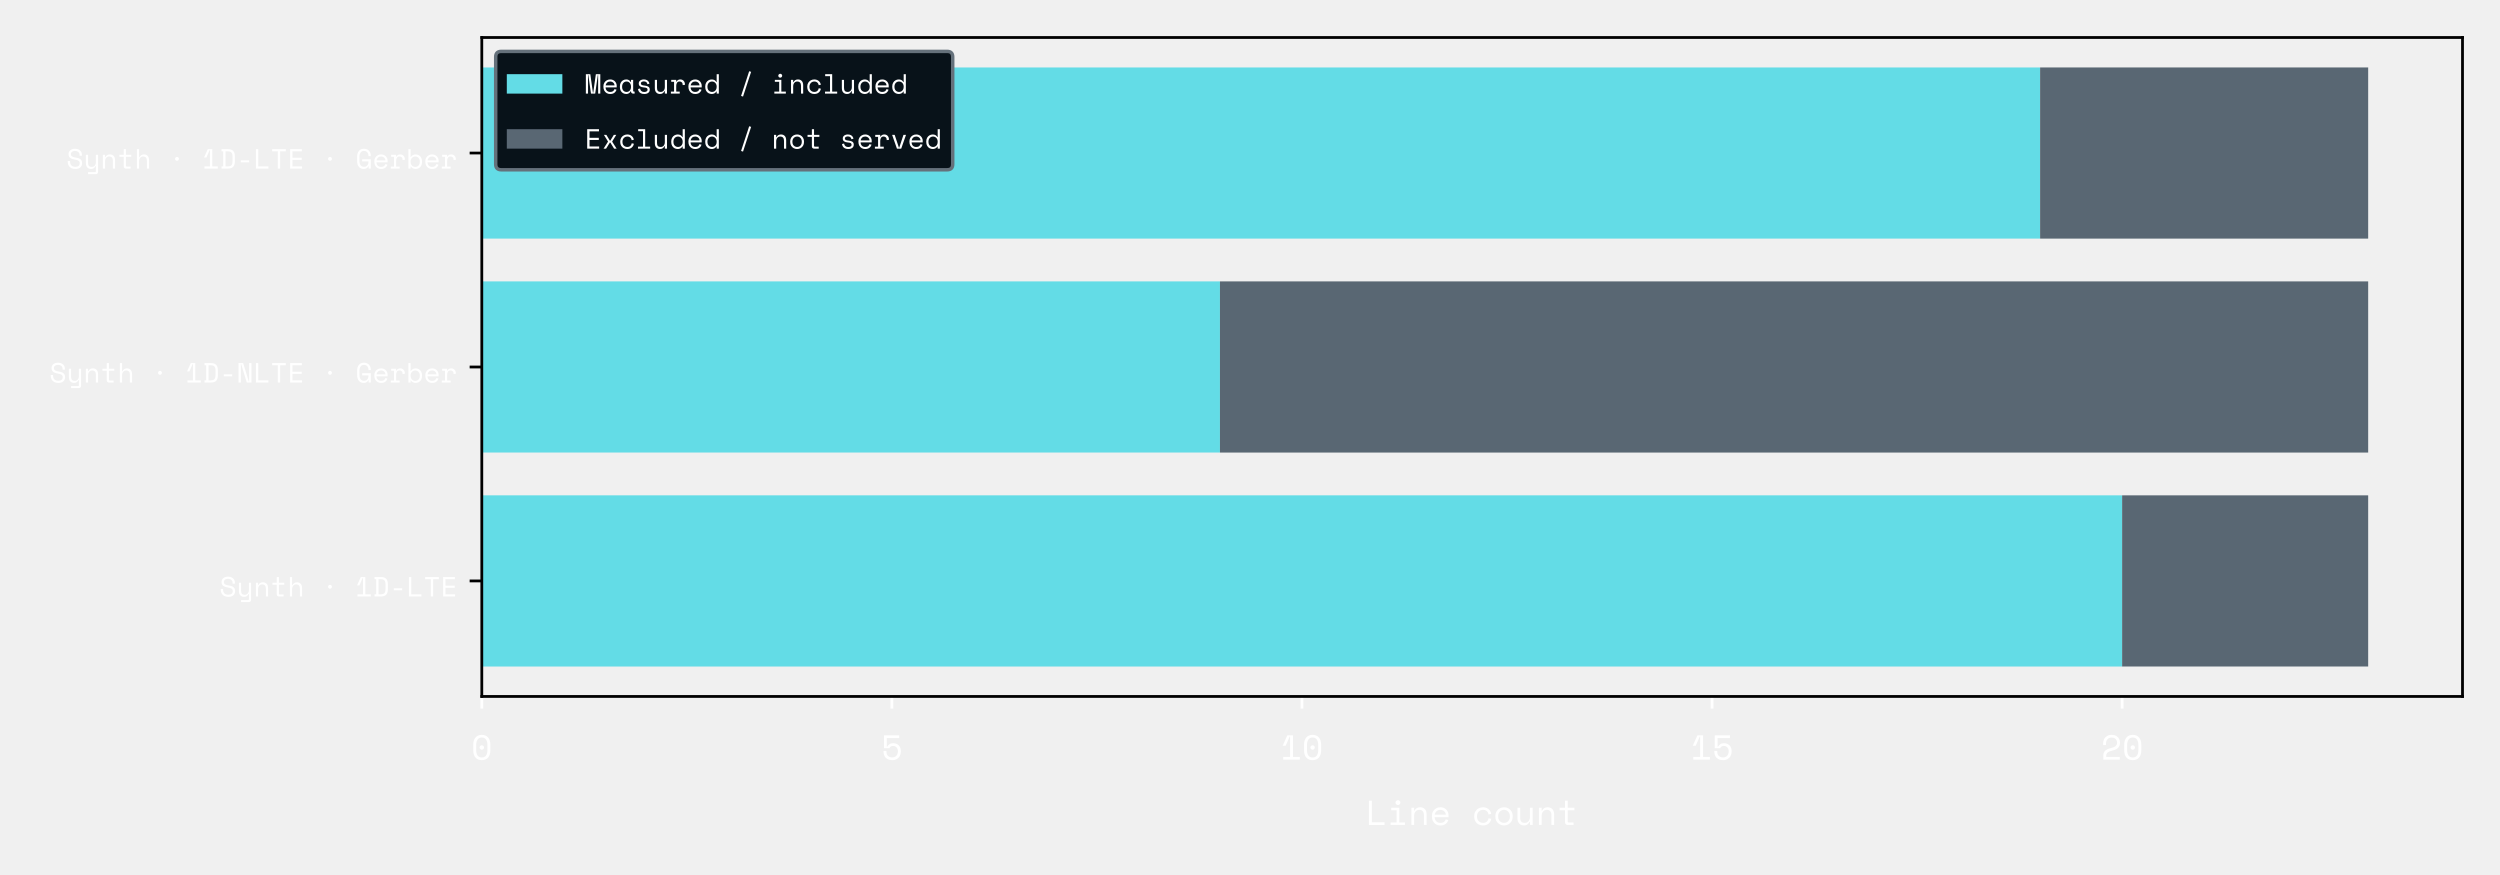
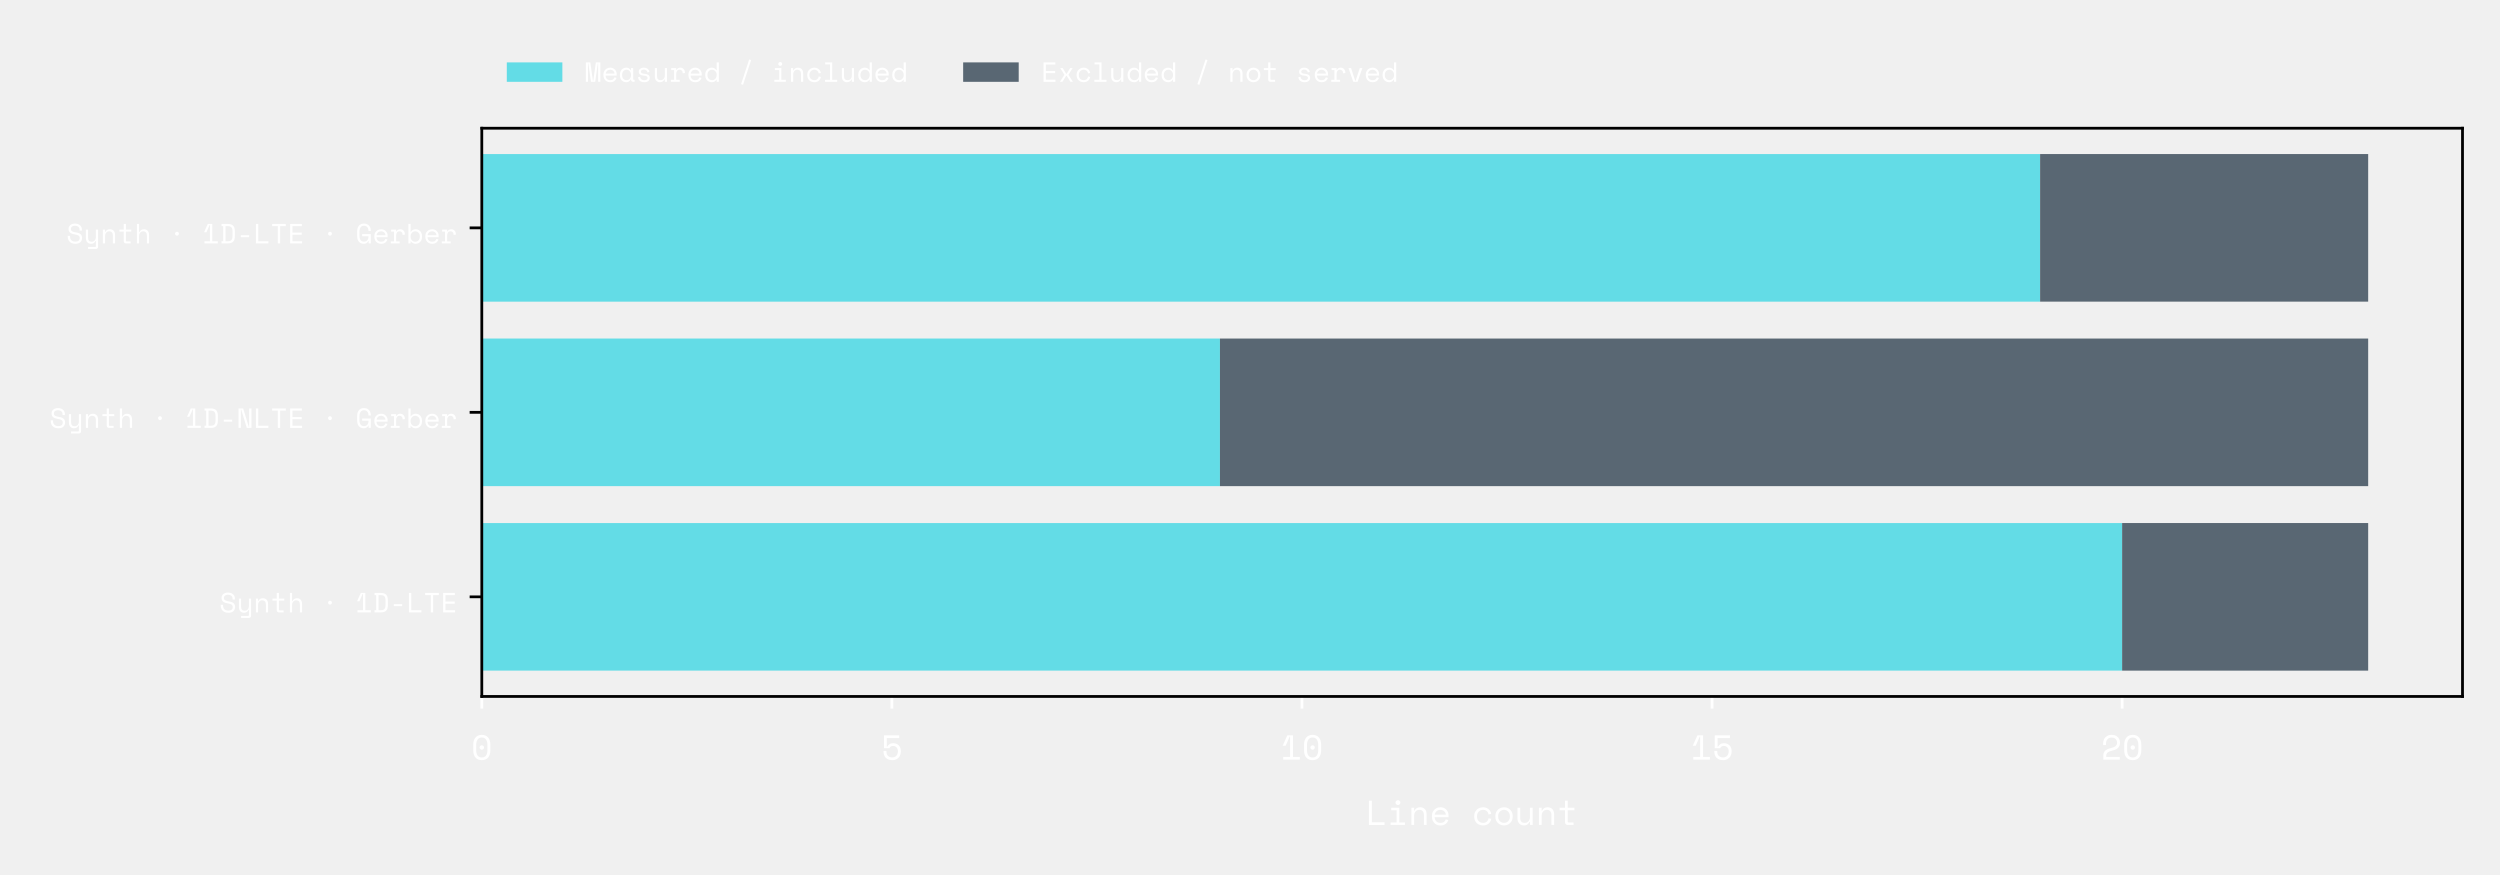
<svg xmlns="http://www.w3.org/2000/svg" xmlns:xlink="http://www.w3.org/1999/xlink" width="720pt" height="252pt" viewBox="0 0 720 252" version="1.1">
  <defs>
    <style type="text/css">*{stroke-linejoin: round; stroke-linecap: butt}</style>
  </defs>
  <g id="figure_1">
    <g id="patch_1">
      <path d="M 0 252 L 720 252 L 720 0 L 0 0 L 0 252 z " style="fill: none" />
    </g>
    <g id="axes_1">
      <g id="patch_2">
-         <path d="M 138.76 200.58 L 709.2 200.58 L 709.2 10.8 L 138.76 10.8 L 138.76 200.58 z " style="fill: none" />
+         <path d="M 138.76 200.58 L 709.2 200.58 L 709.2 36.929 L 138.76 36.929 L 138.76 200.58 z " style="fill: none" />
      </g>
      <g id="patch_3">
-         <path d="M 138.76 191.954 L 611.174 191.954 L 611.174 142.66 L 138.76 142.66 z " clip-path="url(#p25360e06a6)" style="fill: #63dce6" />
+         <path d="M 138.76 193.141 L 611.174 193.141 L 611.174 150.635 L 138.76 150.635 z " clip-path="url(#p17f9528a70)" style="fill: #63dce6" />
      </g>
      <g id="patch_4">
-         <path d="M 138.76 130.337 L 351.346 130.337 L 351.346 81.043 L 138.76 81.043 z " clip-path="url(#p25360e06a6)" style="fill: #63dce6" />
+         <path d="M 138.76 140.008 L 351.346 140.008 L 351.346 97.501 L 138.76 97.501 z " clip-path="url(#p17f9528a70)" style="fill: #63dce6" />
      </g>
      <g id="patch_5">
-         <path d="M 138.76 68.72 L 587.553 68.72 L 587.553 19.426 L 138.76 19.426 z " clip-path="url(#p25360e06a6)" style="fill: #63dce6" />
+         <path d="M 138.76 86.874 L 587.553 86.874 L 587.553 44.367 L 138.76 44.367 z " clip-path="url(#p17f9528a70)" style="fill: #63dce6" />
      </g>
      <g id="patch_6">
-         <path d="M 611.174 191.954 L 682.036 191.954 L 682.036 142.66 L 611.174 142.66 z " clip-path="url(#p25360e06a6)" style="fill: #596773" />
+         <path d="M 611.174 193.141 L 682.036 193.141 L 682.036 150.635 L 611.174 150.635 z " clip-path="url(#p17f9528a70)" style="fill: #596773" />
      </g>
      <g id="patch_7">
-         <path d="M 351.346 130.337 L 682.036 130.337 L 682.036 81.043 L 351.346 81.043 z " clip-path="url(#p25360e06a6)" style="fill: #596773" />
+         <path d="M 351.346 140.008 L 682.036 140.008 L 682.036 97.501 L 351.346 97.501 z " clip-path="url(#p17f9528a70)" style="fill: #596773" />
      </g>
      <g id="patch_8">
-         <path d="M 587.553 68.72 L 682.036 68.72 L 682.036 19.426 L 587.553 19.426 z " clip-path="url(#p25360e06a6)" style="fill: #596773" />
+         <path d="M 587.553 86.874 L 682.036 86.874 L 682.036 44.367 L 587.553 44.367 z " clip-path="url(#p17f9528a70)" style="fill: #596773" />
      </g>
      <g id="matplotlib.axis_1">
        <g id="xtick_1">
          <g id="line2d_1">
            <defs>
              <path id="m49fce81f33" d="M 0 0 L 0 3.5 " style="stroke: #ffffff; stroke-width: 0.8" />
            </defs>
            <g>
              <use xlink:href="#m49fce81f33" x="138.76" y="200.58" style="fill: #ffffff; stroke: #ffffff; stroke-width: 0.8" />
            </g>
          </g>
          <g id="text_1">
            <g style="fill: #ffffff" transform="translate(135.6998 218.78) scale(0.1 -0.1)">
              <defs>
                <path id="SpaceMono-Regular-204" d="M 1958 -90 Q 1222 -90 803 380 Q 384 851 384 1741 L 384 2739 Q 384 3603 803 4086 Q 1222 4570 1958 4570 Q 2701 4570 3117 4086 Q 3533 3603 3533 2739 L 3533 1741 Q 3533 851 3117 380 Q 2701 -90 1958 -90 z M 1958 397 Q 2477 397 2736 761 Q 2995 1126 2995 1779 L 2995 2701 Q 2995 3315 2736 3699 Q 2477 4083 1958 4083 Q 1440 4083 1181 3699 Q 922 3315 922 2701 L 922 1779 Q 922 1126 1181 761 Q 1440 397 1958 397 z M 1958 1830 Q 1798 1830 1673 1955 Q 1549 2080 1549 2240 Q 1549 2406 1673 2528 Q 1798 2650 1958 2650 Q 2125 2650 2246 2528 Q 2368 2406 2368 2240 Q 2368 2080 2246 1955 Q 2125 1830 1958 1830 z " transform="scale(0.015625)" />
              </defs>
              <use xlink:href="#SpaceMono-Regular-204" />
            </g>
          </g>
        </g>
        <g id="xtick_2">
          <g id="line2d_2">
            <g>
              <use xlink:href="#m49fce81f33" x="256.864" y="200.58" style="fill: #ffffff; stroke: #ffffff; stroke-width: 0.8" />
            </g>
          </g>
          <g id="text_2">
            <g style="fill: #ffffff" transform="translate(253.8034 218.78) scale(0.1 -0.1)">
              <defs>
                <path id="SpaceMono-Regular-209" d="M 2035 -90 Q 1517 -90 1155 108 Q 794 307 608 652 Q 422 998 422 1434 L 422 1613 L 960 1613 L 960 1472 Q 960 947 1257 678 Q 1555 410 2035 410 Q 2381 410 2611 570 Q 2842 730 2957 989 Q 3072 1248 3072 1549 L 3072 1587 Q 3072 1850 2957 2064 Q 2842 2278 2637 2406 Q 2432 2534 2163 2534 Q 1894 2534 1721 2396 Q 1549 2259 1510 2112 L 499 2112 L 499 4480 L 3302 4480 L 3302 3981 L 1024 3981 L 1024 2381 L 1101 2381 Q 1235 2643 1507 2838 Q 1779 3034 2202 3034 Q 2611 3034 2928 2858 Q 3245 2682 3427 2362 Q 3610 2042 3610 1613 L 3610 1498 Q 3610 1075 3430 713 Q 3251 352 2899 131 Q 2547 -90 2035 -90 z " transform="scale(0.015625)" />
              </defs>
              <use xlink:href="#SpaceMono-Regular-209" />
            </g>
          </g>
        </g>
        <g id="xtick_3">
          <g id="line2d_3">
            <g>
              <use xlink:href="#m49fce81f33" x="374.967" y="200.58" style="fill: #ffffff; stroke: #ffffff; stroke-width: 0.8" />
            </g>
          </g>
          <g id="text_3">
            <g style="fill: #ffffff" transform="translate(368.8467 218.78) scale(0.1 -0.1)">
              <defs>
                <path id="SpaceMono-Regular-205" d="M 454 0 L 454 499 L 1722 499 L 1722 4243 L 1645 4243 L 909 2560 L 378 2560 L 378 2598 L 1216 4480 L 2259 4480 L 2259 499 L 3526 499 L 3526 0 L 454 0 z " transform="scale(0.015625)" />
              </defs>
              <use xlink:href="#SpaceMono-Regular-205" />
              <use xlink:href="#SpaceMono-Regular-204" transform="translate(61.20312 0)" />
            </g>
          </g>
        </g>
        <g id="xtick_4">
          <g id="line2d_4">
            <g>
              <use xlink:href="#m49fce81f33" x="493.071" y="200.58" style="fill: #ffffff; stroke: #ffffff; stroke-width: 0.8" />
            </g>
          </g>
          <g id="text_4">
            <g style="fill: #ffffff" transform="translate(486.9502 218.78) scale(0.1 -0.1)">
              <use xlink:href="#SpaceMono-Regular-205" />
              <use xlink:href="#SpaceMono-Regular-209" transform="translate(61.20312 0)" />
            </g>
          </g>
        </g>
        <g id="xtick_5">
          <g id="line2d_5">
            <g>
              <use xlink:href="#m49fce81f33" x="611.174" y="200.58" style="fill: #ffffff; stroke: #ffffff; stroke-width: 0.8" />
            </g>
          </g>
          <g id="text_5">
            <g style="fill: #ffffff" transform="translate(605.0538 218.78) scale(0.1 -0.1)">
              <defs>
                <path id="SpaceMono-Regular-206" d="M 448 0 L 448 768 Q 448 1178 627 1446 Q 806 1715 1132 1884 Q 1459 2054 1907 2150 Q 2477 2278 2729 2518 Q 2982 2758 2982 3098 L 2982 3136 Q 2982 3366 2880 3580 Q 2778 3795 2557 3932 Q 2336 4070 1984 4070 Q 1498 4070 1222 3769 Q 947 3469 947 2970 L 947 2688 L 410 2688 L 410 3008 Q 410 3418 589 3773 Q 768 4128 1120 4349 Q 1472 4570 1984 4570 Q 2502 4570 2841 4368 Q 3181 4166 3350 3852 Q 3520 3539 3520 3194 L 3520 3078 Q 3520 2573 3200 2208 Q 2880 1843 2176 1690 Q 1568 1555 1277 1334 Q 986 1114 986 691 L 986 499 L 3482 499 L 3482 0 L 448 0 z " transform="scale(0.015625)" />
              </defs>
              <use xlink:href="#SpaceMono-Regular-206" />
              <use xlink:href="#SpaceMono-Regular-204" transform="translate(61.20312 0)" />
            </g>
          </g>
        </g>
        <g id="text_6">
          <g style="fill: #ffffff" transform="translate(393.3784 237.59) scale(0.1 -0.1)">
            <defs>
              <path id="SpaceMono-Regular-59" d="M 557 0 L 557 4480 L 1094 4480 L 1094 499 L 3437 499 L 3437 0 L 557 0 z " transform="scale(0.015625)" />
              <path id="SpaceMono-Regular-124" d="M 1990 3674 Q 1811 3674 1676 3808 Q 1542 3942 1542 4122 Q 1542 4307 1676 4438 Q 1811 4570 1990 4570 Q 2176 4570 2307 4438 Q 2438 4307 2438 4122 Q 2438 3942 2307 3808 Q 2176 3674 1990 3674 z M 634 0 L 634 461 L 1747 461 L 1747 2714 L 749 2714 L 749 3174 L 2246 3174 L 2246 461 L 3283 461 L 3283 0 L 634 0 z " transform="scale(0.015625)" />
              <path id="SpaceMono-Regular-144" d="M 557 0 L 557 3174 L 1056 3174 L 1056 2637 L 1133 2637 Q 1427 3264 2157 3264 Q 2707 3264 3033 2921 Q 3360 2579 3360 1894 L 3360 0 L 2861 0 L 2861 1792 Q 2861 2291 2637 2540 Q 2413 2790 2029 2790 Q 1581 2790 1318 2480 Q 1056 2170 1056 1651 L 1056 0 L 557 0 z " transform="scale(0.015625)" />
              <path id="SpaceMono-Regular-101" d="M 1971 -90 Q 1517 -90 1168 118 Q 819 326 620 694 Q 422 1062 422 1549 L 422 1702 Q 422 2150 627 2502 Q 832 2854 1187 3059 Q 1542 3264 1984 3264 Q 2374 3264 2659 3123 Q 2944 2982 3126 2764 Q 3309 2547 3395 2300 Q 3482 2054 3482 1843 L 3482 1434 L 922 1434 Q 941 966 1219 675 Q 1498 384 1984 384 Q 2438 384 2662 576 Q 2886 768 2970 1037 L 3443 909 Q 3309 467 2947 188 Q 2586 -90 1971 -90 z M 934 1894 L 2982 1894 Q 2970 2170 2826 2371 Q 2682 2573 2458 2681 Q 2234 2790 1984 2790 Q 1562 2790 1274 2534 Q 986 2278 934 1894 z " transform="scale(0.015625)" />
              <path id="SpaceMono-Regular-24a" transform="scale(0.015625)" />
              <path id="SpaceMono-Regular-f5" d="M 2016 -90 Q 1574 -90 1203 99 Q 832 288 605 653 Q 378 1018 378 1536 L 378 1613 Q 378 2125 605 2496 Q 832 2867 1203 3065 Q 1574 3264 2016 3264 Q 2419 3264 2736 3107 Q 3053 2950 3254 2675 Q 3456 2400 3514 2048 L 3014 1933 Q 2989 2157 2867 2352 Q 2746 2547 2531 2668 Q 2317 2790 2003 2790 Q 1696 2790 1443 2640 Q 1190 2490 1040 2224 Q 890 1958 890 1613 L 890 1536 Q 890 1178 1040 918 Q 1190 659 1446 521 Q 1702 384 2016 384 Q 2330 384 2544 509 Q 2758 634 2876 829 Q 2995 1024 3027 1242 L 3526 1126 Q 3462 774 3264 499 Q 3066 224 2749 67 Q 2432 -90 2016 -90 z " transform="scale(0.015625)" />
              <path id="SpaceMono-Regular-14e" d="M 1958 -90 Q 1536 -90 1174 102 Q 813 294 589 659 Q 365 1024 365 1549 L 365 1626 Q 365 2144 589 2512 Q 813 2880 1174 3072 Q 1536 3264 1958 3264 Q 2381 3264 2742 3072 Q 3104 2880 3328 2512 Q 3552 2144 3552 1626 L 3552 1549 Q 3552 1024 3328 659 Q 3104 294 2742 102 Q 2381 -90 1958 -90 z M 1958 384 Q 2266 384 2509 525 Q 2752 666 2896 928 Q 3040 1190 3040 1549 L 3040 1626 Q 3040 1971 2896 2233 Q 2752 2496 2505 2643 Q 2259 2790 1958 2790 Q 1658 2790 1411 2643 Q 1165 2496 1021 2233 Q 877 1971 877 1626 L 877 1549 Q 877 1190 1021 928 Q 1165 666 1411 525 Q 1658 384 1958 384 z " transform="scale(0.015625)" />
              <path id="SpaceMono-Regular-187" d="M 1709 -90 Q 1184 -90 851 256 Q 518 602 518 1280 L 518 3174 L 1018 3174 L 1018 1344 Q 1018 845 1222 614 Q 1427 384 1850 384 Q 2304 384 2563 694 Q 2822 1005 2822 1523 L 2822 3174 L 3322 3174 L 3322 0 L 2822 0 L 2822 576 L 2746 576 Q 2592 269 2342 89 Q 2093 -90 1709 -90 z " transform="scale(0.015625)" />
              <path id="SpaceMono-Regular-17e" d="M 1939 0 Q 1722 0 1584 141 Q 1446 282 1446 499 L 1446 2714 L 448 2714 L 448 3174 L 1446 3174 L 1446 4480 L 1946 4480 L 1946 3174 L 3174 3174 L 3174 2714 L 1946 2714 L 1946 653 Q 1946 461 2118 461 L 3021 461 L 3021 0 L 1939 0 z " transform="scale(0.015625)" />
            </defs>
            <use xlink:href="#SpaceMono-Regular-59" />
            <use xlink:href="#SpaceMono-Regular-124" transform="translate(61.20312 0)" />
            <use xlink:href="#SpaceMono-Regular-144" transform="translate(122.4062 0)" />
            <use xlink:href="#SpaceMono-Regular-101" transform="translate(183.6094 0)" />
            <use xlink:href="#SpaceMono-Regular-24a" transform="translate(244.8125 0)" />
            <use xlink:href="#SpaceMono-Regular-f5" transform="translate(306.0156 0)" />
            <use xlink:href="#SpaceMono-Regular-14e" transform="translate(367.2188 0)" />
            <use xlink:href="#SpaceMono-Regular-187" transform="translate(428.4219 0)" />
            <use xlink:href="#SpaceMono-Regular-144" transform="translate(489.625 0)" />
            <use xlink:href="#SpaceMono-Regular-17e" transform="translate(550.8281 0)" />
          </g>
        </g>
      </g>
      <g id="matplotlib.axis_2">
        <g id="ytick_1">
          <g id="line2d_6">
            <defs>
              <path id="m51a2409812" d="M 0 0 L -3.5 0 " style="stroke: #000000; stroke-width: 0.8" />
            </defs>
            <g>
-               <use xlink:href="#m51a2409812" x="138.76" y="167.307" style="stroke: #000000; stroke-width: 0.8" />
+               <use xlink:href="#m51a2409812" x="138.76" y="171.888" style="stroke: #000000; stroke-width: 0.8" />
            </g>
          </g>
          <g id="text_7">
-             <g style="fill: #ffffff" transform="translate(63.2125 171.7869) scale(0.08 -0.08)">
+             <g style="fill: #ffffff" transform="translate(63.2125 176.3679) scale(0.08 -0.08)">
              <defs>
                <path id="SpaceMono-Regular-90" d="M 2048 -90 Q 1472 -90 1081 124 Q 691 339 489 710 Q 288 1082 288 1549 L 288 1741 L 826 1741 L 826 1587 Q 826 1005 1152 707 Q 1478 410 2048 410 Q 2547 410 2800 634 Q 3053 858 3053 1216 L 3053 1254 Q 3053 1606 2793 1792 Q 2534 1978 1952 2061 Q 1280 2157 880 2441 Q 480 2726 480 3302 L 480 3379 Q 480 3731 669 3996 Q 858 4262 1190 4416 Q 1523 4570 1958 4570 Q 2464 4570 2819 4384 Q 3174 4198 3363 3894 Q 3552 3590 3552 3226 L 3552 2957 L 3014 2957 L 3014 3187 Q 3014 3482 2867 3677 Q 2720 3872 2477 3971 Q 2234 4070 1952 4070 Q 1709 4070 1494 3987 Q 1280 3904 1149 3747 Q 1018 3590 1018 3360 L 1018 3322 Q 1018 2950 1318 2780 Q 1619 2611 2221 2522 Q 2925 2419 3257 2112 Q 3590 1805 3590 1293 L 3590 1216 Q 3590 634 3196 272 Q 2803 -90 2048 -90 z " transform="scale(0.015625)" />
                <path id="SpaceMono-Regular-1a8" d="M 1056 -1280 L 1056 -819 L 2688 -819 Q 2861 -819 2861 -627 L 2861 576 L 2784 576 Q 2630 269 2380 89 Q 2131 -90 1747 -90 Q 1222 -90 889 256 Q 557 602 557 1280 L 557 3174 L 1056 3174 L 1056 1344 Q 1056 845 1261 614 Q 1466 384 1888 384 Q 2342 384 2601 694 Q 2861 1005 2861 1523 L 2861 3174 L 3360 3174 L 3360 -781 Q 3360 -998 3222 -1139 Q 3085 -1280 2867 -1280 L 1056 -1280 z " transform="scale(0.015625)" />
                <path id="SpaceMono-Regular-11e" d="M 557 0 L 557 4480 L 1056 4480 L 1056 2598 L 1133 2598 Q 1280 2906 1545 3085 Q 1811 3264 2195 3264 Q 2714 3264 3037 2921 Q 3360 2579 3360 1894 L 3360 0 L 2861 0 L 2861 1792 Q 2861 2291 2637 2540 Q 2413 2790 2029 2790 Q 1581 2790 1318 2480 Q 1056 2170 1056 1651 L 1056 0 L 557 0 z " transform="scale(0.015625)" />
                <path id="SpaceMono-Regular-255" d="M 1958 1792 Q 1779 1792 1644 1926 Q 1510 2061 1510 2240 Q 1510 2426 1644 2557 Q 1779 2688 1958 2688 Q 2144 2688 2275 2557 Q 2406 2426 2406 2240 Q 2406 2061 2275 1926 Q 2144 1792 1958 1792 z " transform="scale(0.015625)" />
                <path id="SpaceMono-Regular-21" d="M 467 0 L 467 506 L 851 506 L 851 3981 L 467 3981 L 467 4480 L 1939 4480 Q 2765 4480 3152 4080 Q 3539 3680 3539 2816 L 3539 1664 Q 3539 800 3152 400 Q 2765 0 1939 0 L 467 0 z M 1389 499 L 1862 499 Q 2253 499 2505 604 Q 2758 710 2880 972 Q 3002 1235 3002 1702 L 3002 2778 Q 3002 3245 2880 3507 Q 2758 3770 2505 3875 Q 2253 3981 1862 3981 L 1389 3981 L 1389 499 z " transform="scale(0.015625)" />
                <path id="SpaceMono-Regular-25d" d="M 998 1434 L 998 1894 L 2918 1894 L 2918 1434 L 998 1434 z " transform="scale(0.015625)" />
                <path id="SpaceMono-Regular-99" d="M 1690 0 L 1690 3981 L 384 3981 L 384 4480 L 3533 4480 L 3533 3981 L 2227 3981 L 2227 0 L 1690 0 z " transform="scale(0.015625)" />
                <path id="SpaceMono-Regular-27" d="M 602 0 L 602 4480 L 3315 4480 L 3315 3981 L 1139 3981 L 1139 2496 L 3277 2496 L 3277 1997 L 1139 1997 L 1139 499 L 3354 499 L 3354 0 L 602 0 z " transform="scale(0.015625)" />
              </defs>
              <use xlink:href="#SpaceMono-Regular-90" />
              <use xlink:href="#SpaceMono-Regular-1a8" transform="translate(61.20312 0)" />
              <use xlink:href="#SpaceMono-Regular-144" transform="translate(122.4062 0)" />
              <use xlink:href="#SpaceMono-Regular-17e" transform="translate(183.6094 0)" />
              <use xlink:href="#SpaceMono-Regular-11e" transform="translate(244.8125 0)" />
              <use xlink:href="#SpaceMono-Regular-24a" transform="translate(306.0156 0)" />
              <use xlink:href="#SpaceMono-Regular-255" transform="translate(367.2188 0)" />
              <use xlink:href="#SpaceMono-Regular-24a" transform="translate(428.4219 0)" />
              <use xlink:href="#SpaceMono-Regular-205" transform="translate(489.625 0)" />
              <use xlink:href="#SpaceMono-Regular-21" transform="translate(550.8281 0)" />
              <use xlink:href="#SpaceMono-Regular-25d" transform="translate(612.0312 0)" />
              <use xlink:href="#SpaceMono-Regular-59" transform="translate(673.2344 0)" />
              <use xlink:href="#SpaceMono-Regular-99" transform="translate(734.4375 0)" />
              <use xlink:href="#SpaceMono-Regular-27" transform="translate(795.6406 0)" />
            </g>
          </g>
        </g>
        <g id="ytick_2">
          <g id="line2d_7">
            <g>
-               <use xlink:href="#m51a2409812" x="138.76" y="105.69" style="stroke: #000000; stroke-width: 0.8" />
+               <use xlink:href="#m51a2409812" x="138.76" y="118.754" style="stroke: #000000; stroke-width: 0.8" />
            </g>
          </g>
          <g id="text_8">
-             <g style="fill: #ffffff" transform="translate(14.25 110.17) scale(0.08 -0.08)">
+             <g style="fill: #ffffff" transform="translate(14.25 123.2344) scale(0.08 -0.08)">
              <defs>
                <path id="SpaceMono-Regular-63" d="M 467 0 L 467 4480 L 1542 4480 L 2835 230 L 2912 230 L 2912 4480 L 3450 4480 L 3450 0 L 2374 0 L 1082 4250 L 1005 4250 L 1005 0 L 467 0 z " transform="scale(0.015625)" />
                <path id="SpaceMono-Regular-3b" d="M 1926 -90 Q 1210 -90 794 380 Q 378 851 378 1741 L 378 2739 Q 378 3603 797 4086 Q 1216 4570 1952 4570 Q 2464 4570 2816 4352 Q 3168 4134 3347 3766 Q 3526 3398 3526 2944 L 3526 2867 L 2989 2867 L 2989 2944 Q 2989 3238 2883 3494 Q 2778 3750 2547 3910 Q 2317 4070 1952 4070 Q 1434 4070 1174 3692 Q 915 3315 915 2701 L 915 1779 Q 915 1126 1177 768 Q 1440 410 1965 410 Q 2438 410 2713 720 Q 2989 1030 2989 1574 L 2989 1651 L 1530 1651 L 1530 2150 L 3526 2150 L 3526 0 L 3027 0 L 3027 538 L 2950 538 Q 2848 262 2569 86 Q 2291 -90 1926 -90 z " transform="scale(0.015625)" />
                <path id="SpaceMono-Regular-16c" d="M 301 0 L 301 461 L 1030 461 L 1030 2714 L 378 2714 L 378 3174 L 1530 3174 L 1530 2752 L 1606 2752 Q 1728 3014 1955 3139 Q 2182 3264 2464 3264 Q 2938 3264 3235 2950 Q 3533 2637 3552 2035 L 3027 1958 Q 3027 2400 2816 2595 Q 2605 2790 2298 2790 Q 1907 2790 1718 2505 Q 1530 2221 1530 1805 L 1530 461 L 2336 461 L 2336 0 L 301 0 z " transform="scale(0.015625)" />
                <path id="SpaceMono-Regular-f3" d="M 2106 -90 Q 1798 -90 1491 54 Q 1184 198 1018 486 L 941 486 L 941 0 L 442 0 L 442 4480 L 941 4480 L 941 2675 L 1018 2675 Q 1184 2963 1478 3113 Q 1773 3264 2118 3264 Q 2509 3264 2841 3075 Q 3174 2886 3376 2524 Q 3578 2163 3578 1651 L 3578 1523 Q 3578 1005 3379 646 Q 3181 288 2845 99 Q 2509 -90 2106 -90 z M 2003 384 Q 2458 384 2762 691 Q 3066 998 3066 1523 L 3066 1651 Q 3066 1990 2925 2246 Q 2784 2502 2544 2646 Q 2304 2790 2003 2790 Q 1709 2790 1469 2640 Q 1229 2490 1085 2227 Q 941 1965 941 1626 L 941 1549 Q 941 1197 1081 934 Q 1222 672 1465 528 Q 1709 384 2003 384 z " transform="scale(0.015625)" />
              </defs>
              <use xlink:href="#SpaceMono-Regular-90" />
              <use xlink:href="#SpaceMono-Regular-1a8" transform="translate(61.20312 0)" />
              <use xlink:href="#SpaceMono-Regular-144" transform="translate(122.4062 0)" />
              <use xlink:href="#SpaceMono-Regular-17e" transform="translate(183.6094 0)" />
              <use xlink:href="#SpaceMono-Regular-11e" transform="translate(244.8125 0)" />
              <use xlink:href="#SpaceMono-Regular-24a" transform="translate(306.0156 0)" />
              <use xlink:href="#SpaceMono-Regular-255" transform="translate(367.2188 0)" />
              <use xlink:href="#SpaceMono-Regular-24a" transform="translate(428.4219 0)" />
              <use xlink:href="#SpaceMono-Regular-205" transform="translate(489.625 0)" />
              <use xlink:href="#SpaceMono-Regular-21" transform="translate(550.8281 0)" />
              <use xlink:href="#SpaceMono-Regular-25d" transform="translate(612.0312 0)" />
              <use xlink:href="#SpaceMono-Regular-63" transform="translate(673.2344 0)" />
              <use xlink:href="#SpaceMono-Regular-59" transform="translate(734.4375 0)" />
              <use xlink:href="#SpaceMono-Regular-99" transform="translate(795.6406 0)" />
              <use xlink:href="#SpaceMono-Regular-27" transform="translate(856.8438 0)" />
              <use xlink:href="#SpaceMono-Regular-24a" transform="translate(918.0469 0)" />
              <use xlink:href="#SpaceMono-Regular-255" transform="translate(979.25 0)" />
              <use xlink:href="#SpaceMono-Regular-24a" transform="translate(1040.453 0)" />
              <use xlink:href="#SpaceMono-Regular-3b" transform="translate(1101.656 0)" />
              <use xlink:href="#SpaceMono-Regular-101" transform="translate(1162.859 0)" />
              <use xlink:href="#SpaceMono-Regular-16c" transform="translate(1224.062 0)" />
              <use xlink:href="#SpaceMono-Regular-f3" transform="translate(1285.266 0)" />
              <use xlink:href="#SpaceMono-Regular-101" transform="translate(1346.469 0)" />
              <use xlink:href="#SpaceMono-Regular-16c" transform="translate(1407.672 0)" />
            </g>
          </g>
        </g>
        <g id="ytick_3">
          <g id="line2d_8">
            <g>
-               <use xlink:href="#m51a2409812" x="138.76" y="44.073" style="stroke: #000000; stroke-width: 0.8" />
+               <use xlink:href="#m51a2409812" x="138.76" y="65.621" style="stroke: #000000; stroke-width: 0.8" />
            </g>
          </g>
          <g id="text_9">
-             <g style="fill: #ffffff" transform="translate(19.14625 48.55312) scale(0.08 -0.08)">
+             <g style="fill: #ffffff" transform="translate(19.14625 70.10089) scale(0.08 -0.08)">
              <use xlink:href="#SpaceMono-Regular-90" />
              <use xlink:href="#SpaceMono-Regular-1a8" transform="translate(61.20312 0)" />
              <use xlink:href="#SpaceMono-Regular-144" transform="translate(122.4062 0)" />
              <use xlink:href="#SpaceMono-Regular-17e" transform="translate(183.6094 0)" />
              <use xlink:href="#SpaceMono-Regular-11e" transform="translate(244.8125 0)" />
              <use xlink:href="#SpaceMono-Regular-24a" transform="translate(306.0156 0)" />
              <use xlink:href="#SpaceMono-Regular-255" transform="translate(367.2188 0)" />
              <use xlink:href="#SpaceMono-Regular-24a" transform="translate(428.4219 0)" />
              <use xlink:href="#SpaceMono-Regular-205" transform="translate(489.625 0)" />
              <use xlink:href="#SpaceMono-Regular-21" transform="translate(550.8281 0)" />
              <use xlink:href="#SpaceMono-Regular-25d" transform="translate(612.0312 0)" />
              <use xlink:href="#SpaceMono-Regular-59" transform="translate(673.2344 0)" />
              <use xlink:href="#SpaceMono-Regular-99" transform="translate(734.4375 0)" />
              <use xlink:href="#SpaceMono-Regular-27" transform="translate(795.6406 0)" />
              <use xlink:href="#SpaceMono-Regular-24a" transform="translate(856.8438 0)" />
              <use xlink:href="#SpaceMono-Regular-255" transform="translate(918.0469 0)" />
              <use xlink:href="#SpaceMono-Regular-24a" transform="translate(979.25 0)" />
              <use xlink:href="#SpaceMono-Regular-3b" transform="translate(1040.453 0)" />
              <use xlink:href="#SpaceMono-Regular-101" transform="translate(1101.656 0)" />
              <use xlink:href="#SpaceMono-Regular-16c" transform="translate(1162.859 0)" />
              <use xlink:href="#SpaceMono-Regular-f3" transform="translate(1224.062 0)" />
              <use xlink:href="#SpaceMono-Regular-101" transform="translate(1285.266 0)" />
              <use xlink:href="#SpaceMono-Regular-16c" transform="translate(1346.469 0)" />
            </g>
          </g>
        </g>
      </g>
      <g id="patch_9">
-         <path d="M 138.76 200.58 L 138.76 10.8 " style="fill: none; stroke: #000000; stroke-width: 0.8; stroke-linejoin: miter; stroke-linecap: square" />
+         <path d="M 138.76 200.58 L 138.76 36.929 " style="fill: none; stroke: #000000; stroke-width: 0.8; stroke-linejoin: miter; stroke-linecap: square" />
      </g>
      <g id="patch_10">
-         <path d="M 709.2 200.58 L 709.2 10.8 " style="fill: none; stroke: #000000; stroke-width: 0.8; stroke-linejoin: miter; stroke-linecap: square" />
+         <path d="M 709.2 200.58 L 709.2 36.929 " style="fill: none; stroke: #000000; stroke-width: 0.8; stroke-linejoin: miter; stroke-linecap: square" />
      </g>
      <g id="patch_11">
        <path d="M 138.76 200.58 L 709.2 200.58 " style="fill: none; stroke: #000000; stroke-width: 0.8; stroke-linejoin: miter; stroke-linecap: square" />
      </g>
      <g id="patch_12">
-         <path d="M 138.76 10.8 L 709.2 10.8 " style="fill: none; stroke: #000000; stroke-width: 0.8; stroke-linejoin: miter; stroke-linecap: square" />
+         <path d="M 138.76 36.929 L 709.2 36.929 " style="fill: none; stroke: #000000; stroke-width: 0.8; stroke-linejoin: miter; stroke-linecap: square" />
      </g>
      <g id="legend_1">
        <g id="patch_13">
-           <path d="M 144.36 48.896 L 272.781 48.896 Q 274.381 48.896 274.381 47.296 L 274.381 16.4 Q 274.381 14.8 272.781 14.8 L 144.36 14.8 Q 142.76 14.8 142.76 16.4 L 142.76 47.296 Q 142.76 48.896 144.36 48.896 z " style="fill: #081219; stroke: #65717b; stroke-linejoin: miter" />
-         </g>
-         <g id="patch_14">
-           <path d="M 145.96 26.96 L 161.96 26.96 L 161.96 21.36 L 145.96 21.36 z " style="fill: #63dce6" />
+           <path d="M 145.96 23.568 L 161.96 23.568 L 161.96 17.968 L 145.96 17.968 z " style="fill: #63dce6" />
        </g>
        <g id="text_10">
-           <g style="fill: #ffffff" transform="translate(168.36 26.96) scale(0.08 -0.08)">
+           <g style="fill: #ffffff" transform="translate(168.36 23.56778) scale(0.08 -0.08)">
            <defs>
              <path id="SpaceMono-Regular-61" d="M 294 0 L 294 4480 L 1318 4480 L 1920 230 L 1997 230 L 2598 4480 L 3622 4480 L 3622 0 L 3123 0 L 3123 4250 L 3046 4250 L 2445 0 L 1472 0 L 870 4250 L 794 4250 L 794 0 L 294 0 z " transform="scale(0.015625)" />
              <path id="SpaceMono-Regular-d8" d="M 1786 -90 Q 1370 -90 1034 99 Q 698 288 499 649 Q 301 1011 301 1536 L 301 1638 Q 301 2157 499 2521 Q 698 2886 1034 3075 Q 1370 3264 1773 3264 Q 2099 3264 2364 3120 Q 2630 2976 2784 2675 L 2861 2675 L 2861 3174 L 3360 3174 L 3360 653 Q 3360 461 3533 461 L 3693 461 L 3693 0 L 3354 0 Q 3155 0 3008 128 Q 2861 256 2861 538 L 2784 538 Q 2630 224 2358 67 Q 2086 -90 1786 -90 z M 1837 384 Q 2285 384 2573 704 Q 2861 1024 2861 1549 L 2861 1626 Q 2861 1965 2726 2227 Q 2592 2490 2361 2640 Q 2131 2790 1837 2790 Q 1542 2790 1312 2646 Q 1082 2502 947 2243 Q 813 1984 813 1638 L 813 1536 Q 813 998 1101 691 Q 1389 384 1837 384 z " transform="scale(0.015625)" />
              <path id="SpaceMono-Regular-174" d="M 2010 -90 Q 1517 -90 1203 80 Q 890 250 736 515 Q 582 781 563 1062 L 1037 1178 Q 1069 813 1321 592 Q 1574 371 1984 371 Q 2336 371 2550 508 Q 2765 646 2765 896 Q 2765 1165 2553 1280 Q 2342 1395 1869 1427 Q 1325 1466 1027 1686 Q 730 1907 730 2317 L 730 2355 Q 730 2656 896 2857 Q 1062 3059 1324 3161 Q 1587 3264 1882 3264 Q 2304 3264 2582 3120 Q 2861 2976 3008 2749 Q 3155 2522 3187 2278 L 2714 2163 Q 2688 2470 2470 2643 Q 2253 2816 1907 2816 Q 1638 2816 1427 2701 Q 1216 2586 1216 2355 Q 1216 2125 1411 2003 Q 1606 1882 2125 1843 Q 2675 1798 2969 1577 Q 3264 1357 3264 934 L 3264 896 Q 3264 435 2915 172 Q 2566 -90 2010 -90 z " transform="scale(0.015625)" />
              <path id="SpaceMono-Regular-fb" d="M 1901 -90 Q 1478 -90 1132 99 Q 787 288 582 653 Q 378 1018 378 1536 L 378 1638 Q 378 2157 586 2518 Q 794 2880 1136 3072 Q 1478 3264 1888 3264 Q 2214 3264 2499 3120 Q 2784 2976 2938 2675 L 3014 2675 L 3014 4480 L 3514 4480 L 3514 0 L 3014 0 L 3014 486 L 2938 486 Q 2784 192 2486 51 Q 2189 -90 1901 -90 z M 1952 384 Q 2253 384 2493 528 Q 2733 672 2873 934 Q 3014 1197 3014 1549 L 3014 1626 Q 3014 1965 2870 2227 Q 2726 2490 2486 2640 Q 2246 2790 1952 2790 Q 1651 2790 1411 2646 Q 1171 2502 1030 2243 Q 890 1984 890 1638 L 890 1536 Q 890 1184 1027 925 Q 1165 666 1408 525 Q 1651 384 1952 384 z " transform="scale(0.015625)" />
              <path id="SpaceMono-Regular-259" d="M 1254 -678 L 800 -538 L 2669 5158 L 3117 5018 L 1254 -678 z " transform="scale(0.015625)" />
              <path id="SpaceMono-Regular-139" d="M 557 0 L 557 461 L 1709 461 L 1709 4019 L 595 4019 L 595 4480 L 2208 4480 L 2208 461 L 3360 461 L 3360 0 L 557 0 z " transform="scale(0.015625)" />
            </defs>
            <use xlink:href="#SpaceMono-Regular-61" />
            <use xlink:href="#SpaceMono-Regular-101" transform="translate(61.20312 0)" />
            <use xlink:href="#SpaceMono-Regular-d8" transform="translate(122.4062 0)" />
            <use xlink:href="#SpaceMono-Regular-174" transform="translate(183.6094 0)" />
            <use xlink:href="#SpaceMono-Regular-187" transform="translate(244.8125 0)" />
            <use xlink:href="#SpaceMono-Regular-16c" transform="translate(306.0156 0)" />
            <use xlink:href="#SpaceMono-Regular-101" transform="translate(367.2188 0)" />
            <use xlink:href="#SpaceMono-Regular-fb" transform="translate(428.4219 0)" />
            <use xlink:href="#SpaceMono-Regular-24a" transform="translate(489.625 0)" />
            <use xlink:href="#SpaceMono-Regular-259" transform="translate(550.8281 0)" />
            <use xlink:href="#SpaceMono-Regular-24a" transform="translate(612.0312 0)" />
            <use xlink:href="#SpaceMono-Regular-124" transform="translate(673.2344 0)" />
            <use xlink:href="#SpaceMono-Regular-144" transform="translate(734.4375 0)" />
            <use xlink:href="#SpaceMono-Regular-f5" transform="translate(795.6406 0)" />
            <use xlink:href="#SpaceMono-Regular-139" transform="translate(856.8438 0)" />
            <use xlink:href="#SpaceMono-Regular-187" transform="translate(918.0469 0)" />
            <use xlink:href="#SpaceMono-Regular-fb" transform="translate(979.25 0)" />
            <use xlink:href="#SpaceMono-Regular-101" transform="translate(1040.453 0)" />
            <use xlink:href="#SpaceMono-Regular-fb" transform="translate(1101.656 0)" />
          </g>
        </g>
-         <g id="patch_15">
-           <path d="M 145.96 42.808 L 161.96 42.808 L 161.96 37.208 L 145.96 37.208 z " style="fill: #596773" />
+         <g id="patch_14">
+           <path d="M 277.389 23.568 L 293.389 23.568 L 293.389 17.968 L 277.389 17.968 z " style="fill: #596773" />
        </g>
        <g id="text_11">
-           <g style="fill: #ffffff" transform="translate(168.36 42.808) scale(0.08 -0.08)">
+           <g style="fill: #ffffff" transform="translate(299.7887 23.56778) scale(0.08 -0.08)">
            <defs>
              <path id="SpaceMono-Regular-1a7" d="M 454 0 L 1466 1587 L 1466 1664 L 531 3174 L 1101 3174 L 1901 1856 L 2016 1856 L 2816 3174 L 3386 3174 L 2451 1664 L 2451 1587 L 3462 0 L 2880 0 L 2016 1395 L 1901 1395 L 1037 0 L 454 0 z " transform="scale(0.015625)" />
              <path id="SpaceMono-Regular-19f" d="M 1459 0 L 352 3174 L 941 3174 L 1914 230 L 1990 230 L 2963 3174 L 3552 3174 L 2445 0 L 1459 0 z " transform="scale(0.015625)" />
            </defs>
            <use xlink:href="#SpaceMono-Regular-27" />
            <use xlink:href="#SpaceMono-Regular-1a7" transform="translate(61.20312 0)" />
            <use xlink:href="#SpaceMono-Regular-f5" transform="translate(122.4062 0)" />
            <use xlink:href="#SpaceMono-Regular-139" transform="translate(183.6094 0)" />
            <use xlink:href="#SpaceMono-Regular-187" transform="translate(244.8125 0)" />
            <use xlink:href="#SpaceMono-Regular-fb" transform="translate(306.0156 0)" />
            <use xlink:href="#SpaceMono-Regular-101" transform="translate(367.2188 0)" />
            <use xlink:href="#SpaceMono-Regular-fb" transform="translate(428.4219 0)" />
            <use xlink:href="#SpaceMono-Regular-24a" transform="translate(489.625 0)" />
            <use xlink:href="#SpaceMono-Regular-259" transform="translate(550.8281 0)" />
            <use xlink:href="#SpaceMono-Regular-24a" transform="translate(612.0312 0)" />
            <use xlink:href="#SpaceMono-Regular-144" transform="translate(673.2344 0)" />
            <use xlink:href="#SpaceMono-Regular-14e" transform="translate(734.4375 0)" />
            <use xlink:href="#SpaceMono-Regular-17e" transform="translate(795.6406 0)" />
            <use xlink:href="#SpaceMono-Regular-24a" transform="translate(856.8438 0)" />
            <use xlink:href="#SpaceMono-Regular-174" transform="translate(918.0469 0)" />
            <use xlink:href="#SpaceMono-Regular-101" transform="translate(979.25 0)" />
            <use xlink:href="#SpaceMono-Regular-16c" transform="translate(1040.453 0)" />
            <use xlink:href="#SpaceMono-Regular-19f" transform="translate(1101.656 0)" />
            <use xlink:href="#SpaceMono-Regular-101" transform="translate(1162.859 0)" />
            <use xlink:href="#SpaceMono-Regular-fb" transform="translate(1224.062 0)" />
          </g>
        </g>
      </g>
    </g>
  </g>
  <defs>
-     <clipPath id="p25360e06a6">
-       <rect x="138.76" y="10.8" width="570.44" height="189.78" />
+     <clipPath id="p17f9528a70">
+       <rect x="138.76" y="36.929" width="570.44" height="163.651" />
    </clipPath>
  </defs>
</svg>
